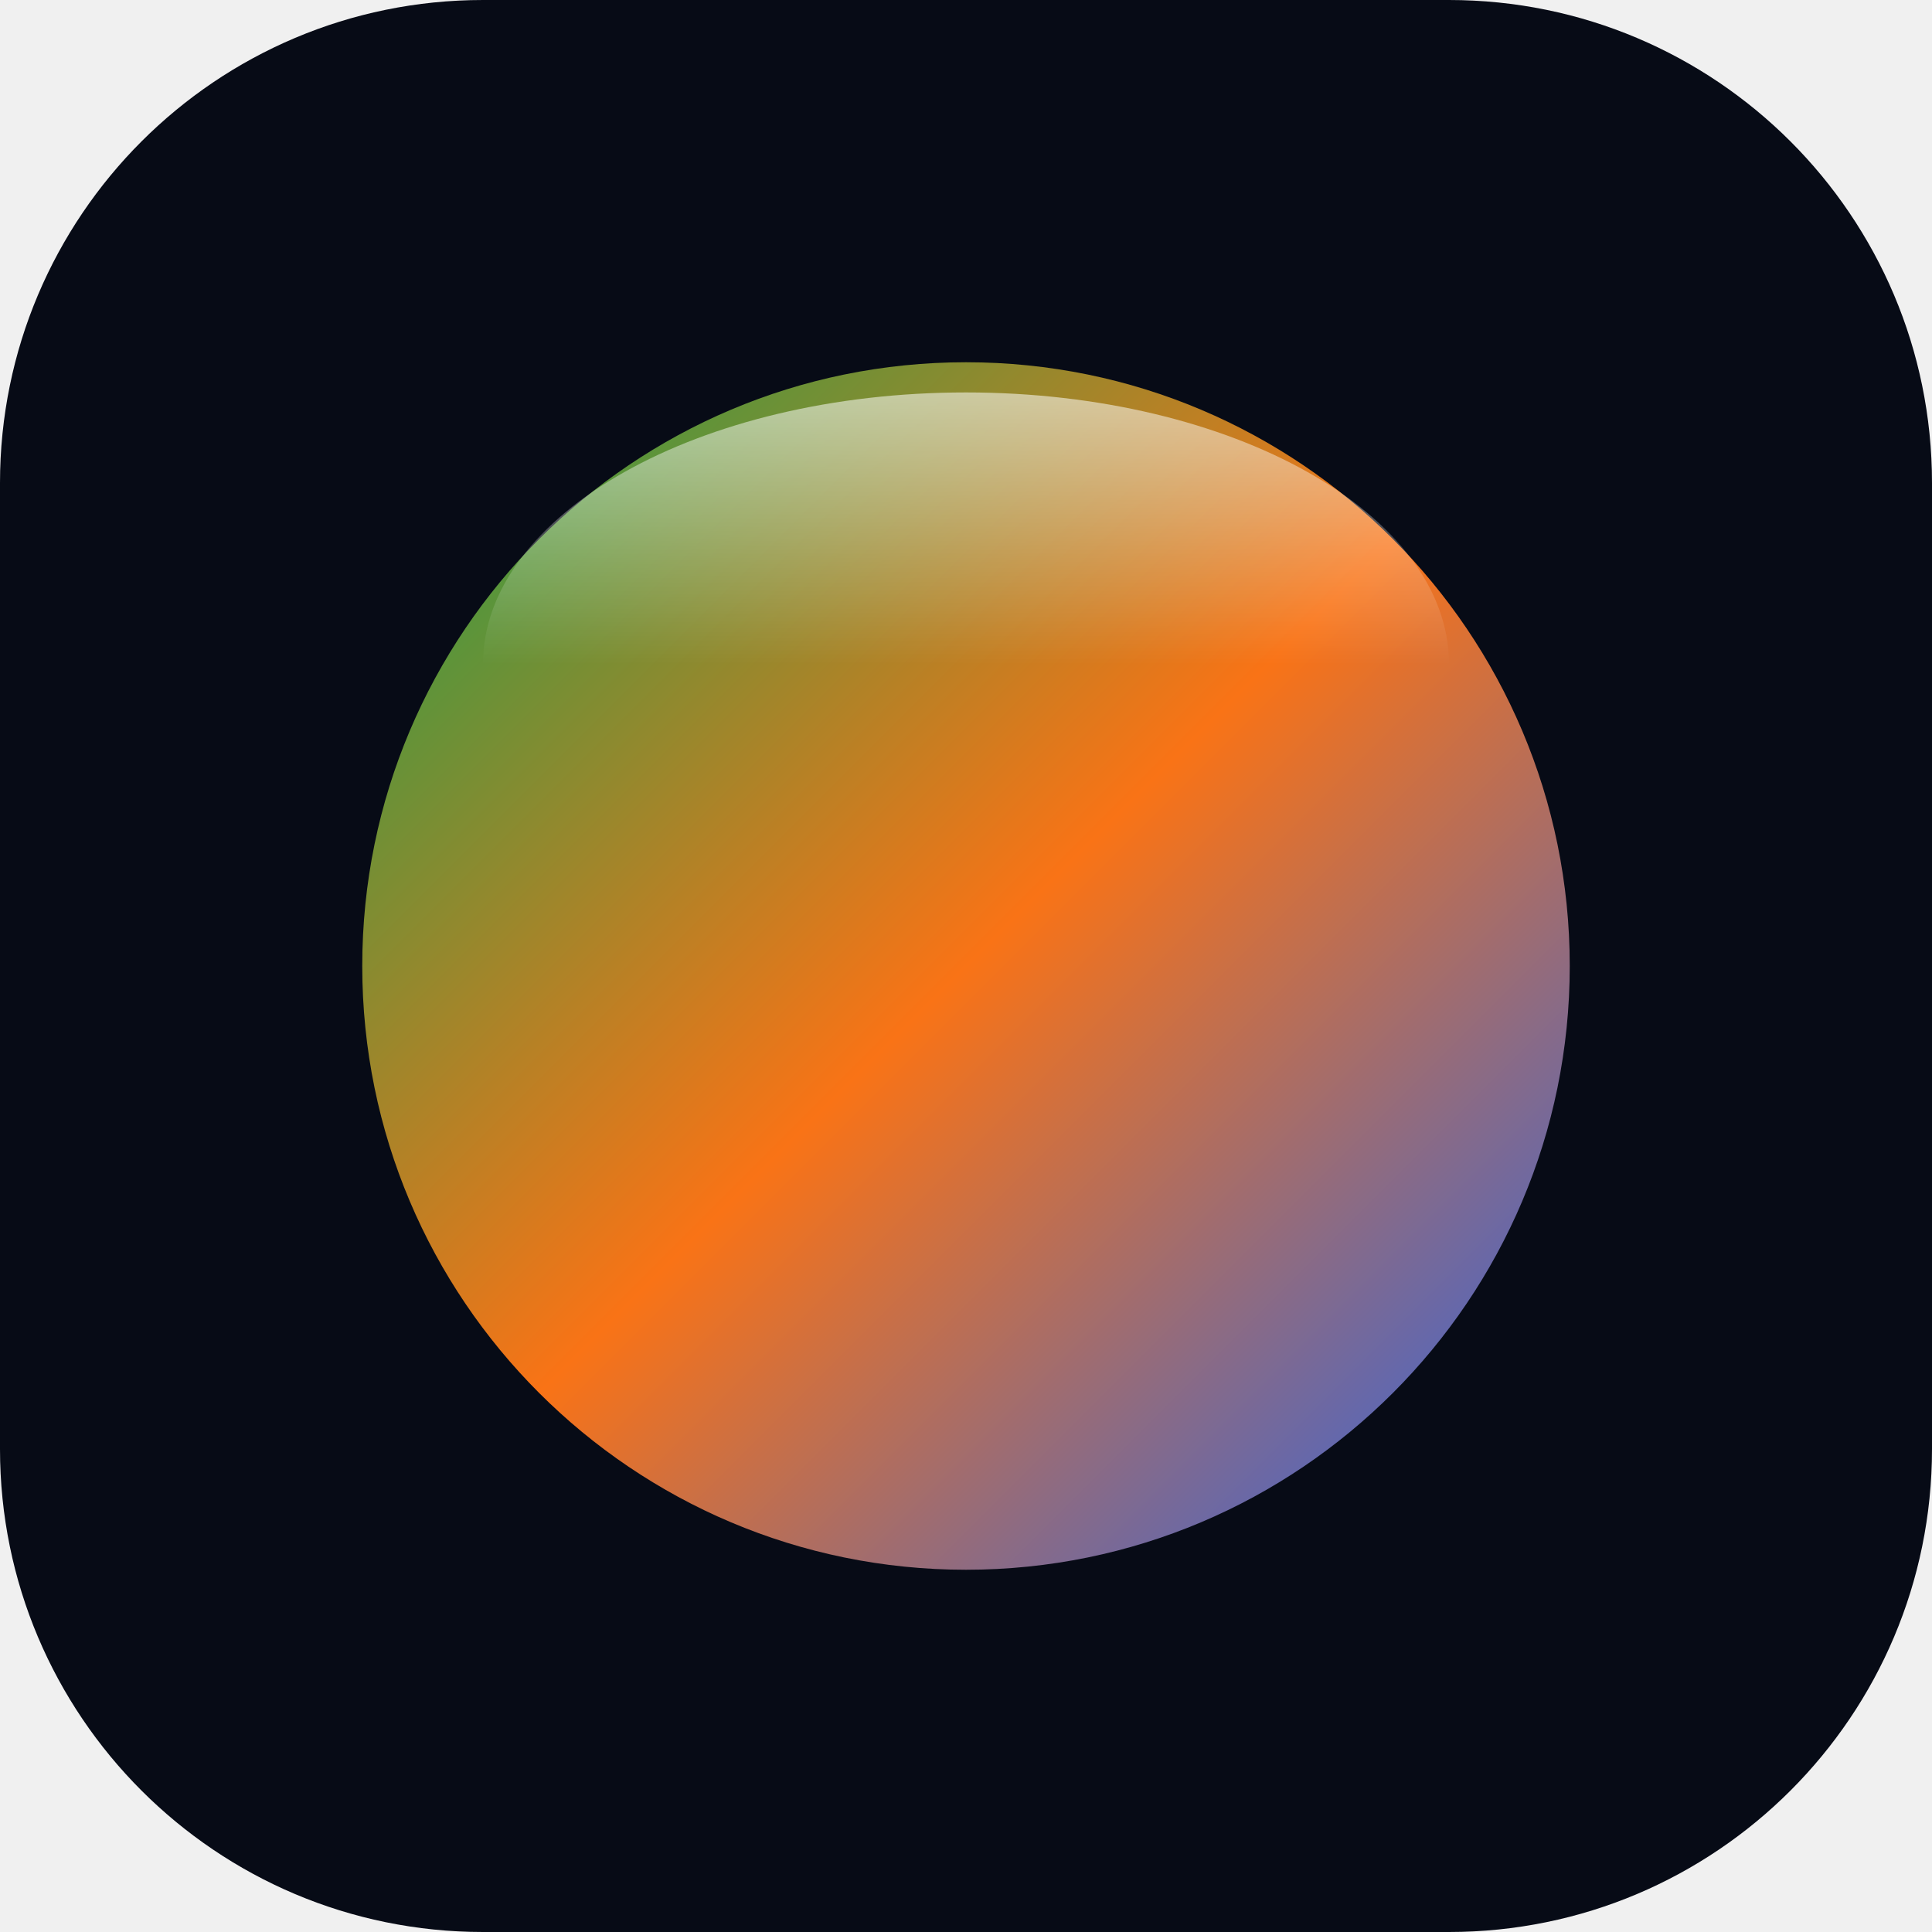
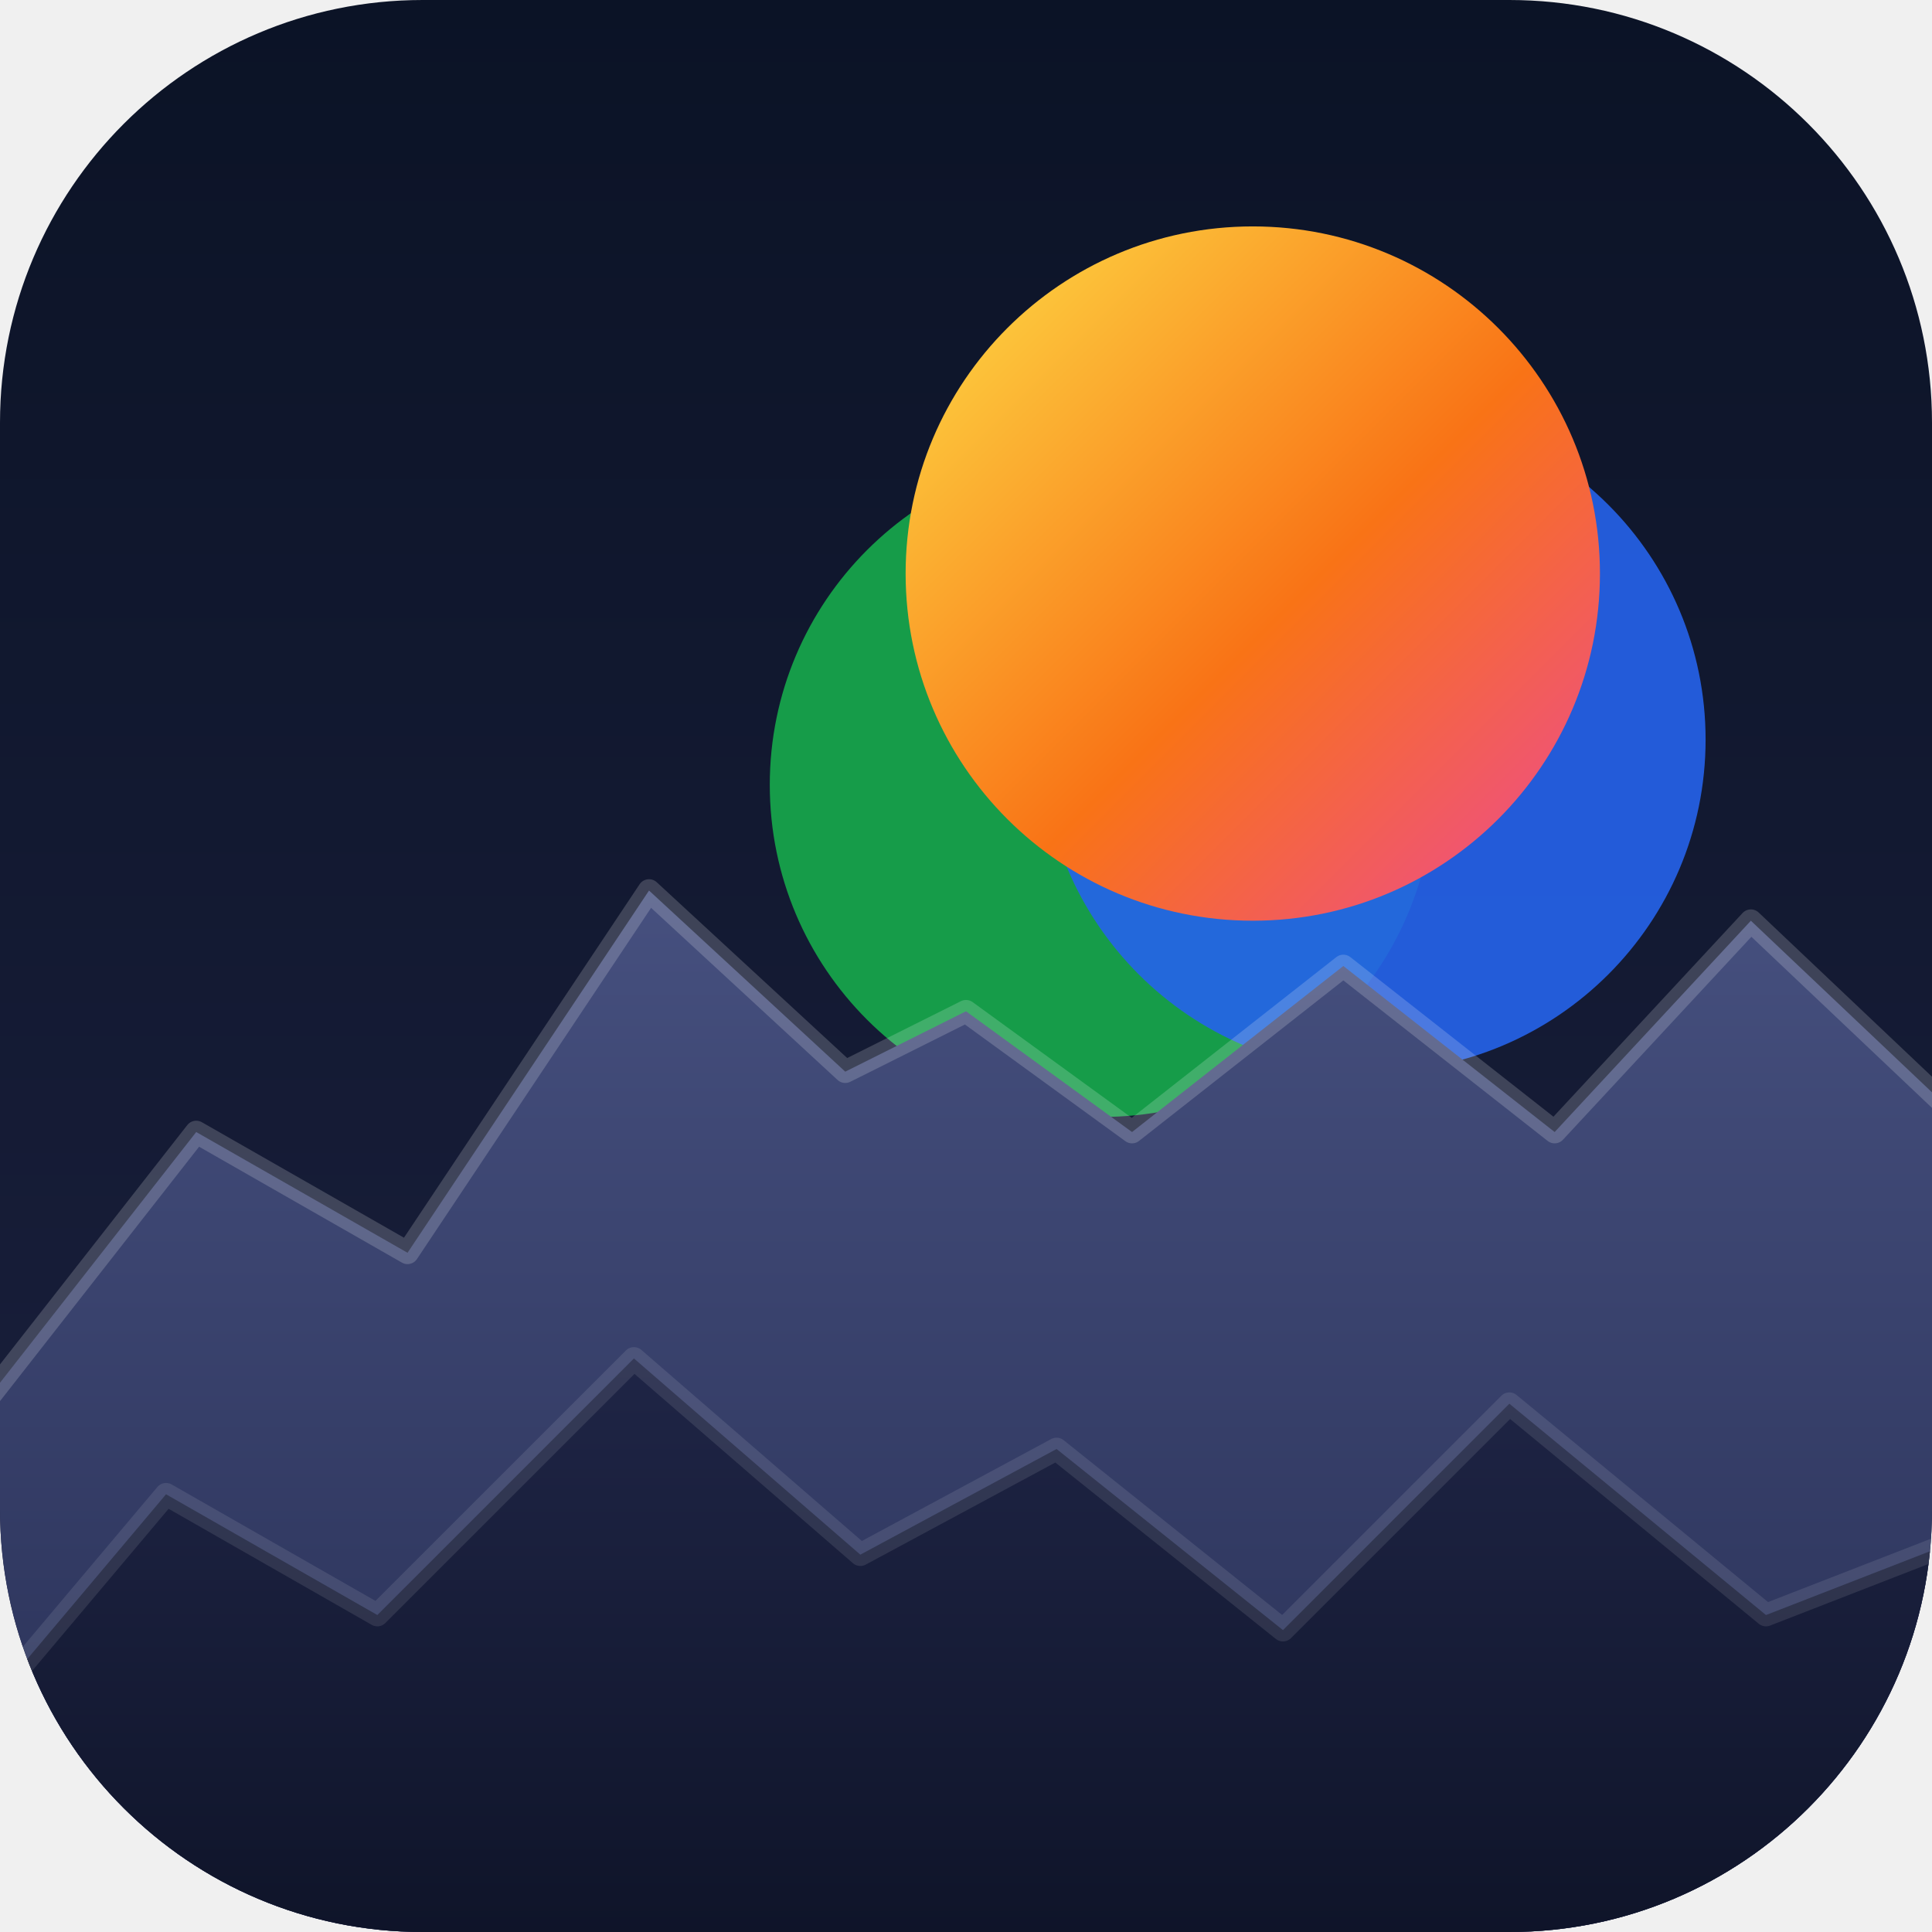
- <svg xmlns="http://www.w3.org/2000/svg" viewBox="0 0 64 64">
+ <svg xmlns="http://www.w3.org/2000/svg" viewBox="0 0 256 256" width="256" height="256">
  <defs>
-     <linearGradient id="g" x1="0" y1="0" x2="1" y2="1">
-       <stop offset="0" stop-color="#16a34a" />
-       <stop offset="0.5" stop-color="#f97316" />
-       <stop offset="1" stop-color="#2563eb" />
+     <linearGradient id="sky" x1="0" y1="0" x2="0" y2="1">
+       <stop offset="0" stop-color="#0b1326" />
+       <stop offset="1" stop-color="#1c2140" />
    </linearGradient>
-     <linearGradient id="s" x1="0" y1="0" x2="0" y2="1">
-       <stop offset="0" stop-color="#fff" stop-opacity="0.55" />
-       <stop offset="0.5" stop-color="#fff" stop-opacity="0" />
+     <linearGradient id="sun" x1="0" y1="0" x2="1" y2="1">
+       <stop offset="0" stop-color="#fde047" />
+       <stop offset="0.55" stop-color="#f97316" />
+       <stop offset="1" stop-color="#ec4899" />
    </linearGradient>
+     <linearGradient id="back" x1="0" y1="0" x2="0" y2="1">
+       <stop offset="0" stop-color="#46507f" />
+       <stop offset="1" stop-color="#262d52" />
+     </linearGradient>
+     <linearGradient id="front" x1="0" y1="0" x2="0" y2="1">
+       <stop offset="0" stop-color="#1f2546" />
+       <stop offset="1" stop-color="#0c1124" />
+     </linearGradient>
+     <clipPath id="round">
+       <rect width="256" height="256" rx="56" />
+     </clipPath>
  </defs>
-   <rect width="64" height="64" rx="16" fill="#070b16" />
-   <circle cx="32" cy="32" r="20" fill="url(#g)" />
-   <ellipse cx="32" cy="22" rx="16" ry="9" fill="url(#s)" />
+   <g clip-path="url(#round)">
+     <rect width="256" height="256" fill="url(#sky)" />
+     <circle cx="146" cy="104" r="44" fill="#16a34a" opacity="0.95" />
+     <circle cx="182" cy="98" r="44" fill="#2563eb" opacity="0.9" />
+     <circle cx="166" cy="76" r="46" fill="url(#sun)" />
+     <path d="M-10 196 L26 150 L54 166 L86 118 L112 142 L128 134 L150 150 L178 128 L206 150 L232 122 L270 158 L270 260 L-10 260 Z" fill="url(#back)" />
+     <path d="M-10 196 L26 150 L54 166 L86 118 L112 142 L128 134 L150 150 L178 128 L206 150 L232 122 L270 158" fill="none" stroke="#ffffff" stroke-opacity="0.18" stroke-width="3" stroke-linejoin="round" />
+     <path d="M-10 236 L22 198 L50 214 L84 180 L114 206 L140 192 L170 216 L200 186 L234 214 L270 200 L270 270 L-10 270 Z" fill="url(#front)" />
+     <path d="M-10 236 L22 198 L50 214 L84 180 L114 206 L140 192 L170 216 L200 186 L234 214 L270 200" fill="none" stroke="#ffffff" stroke-opacity="0.1" stroke-width="3" stroke-linejoin="round" />
+   </g>
</svg>
